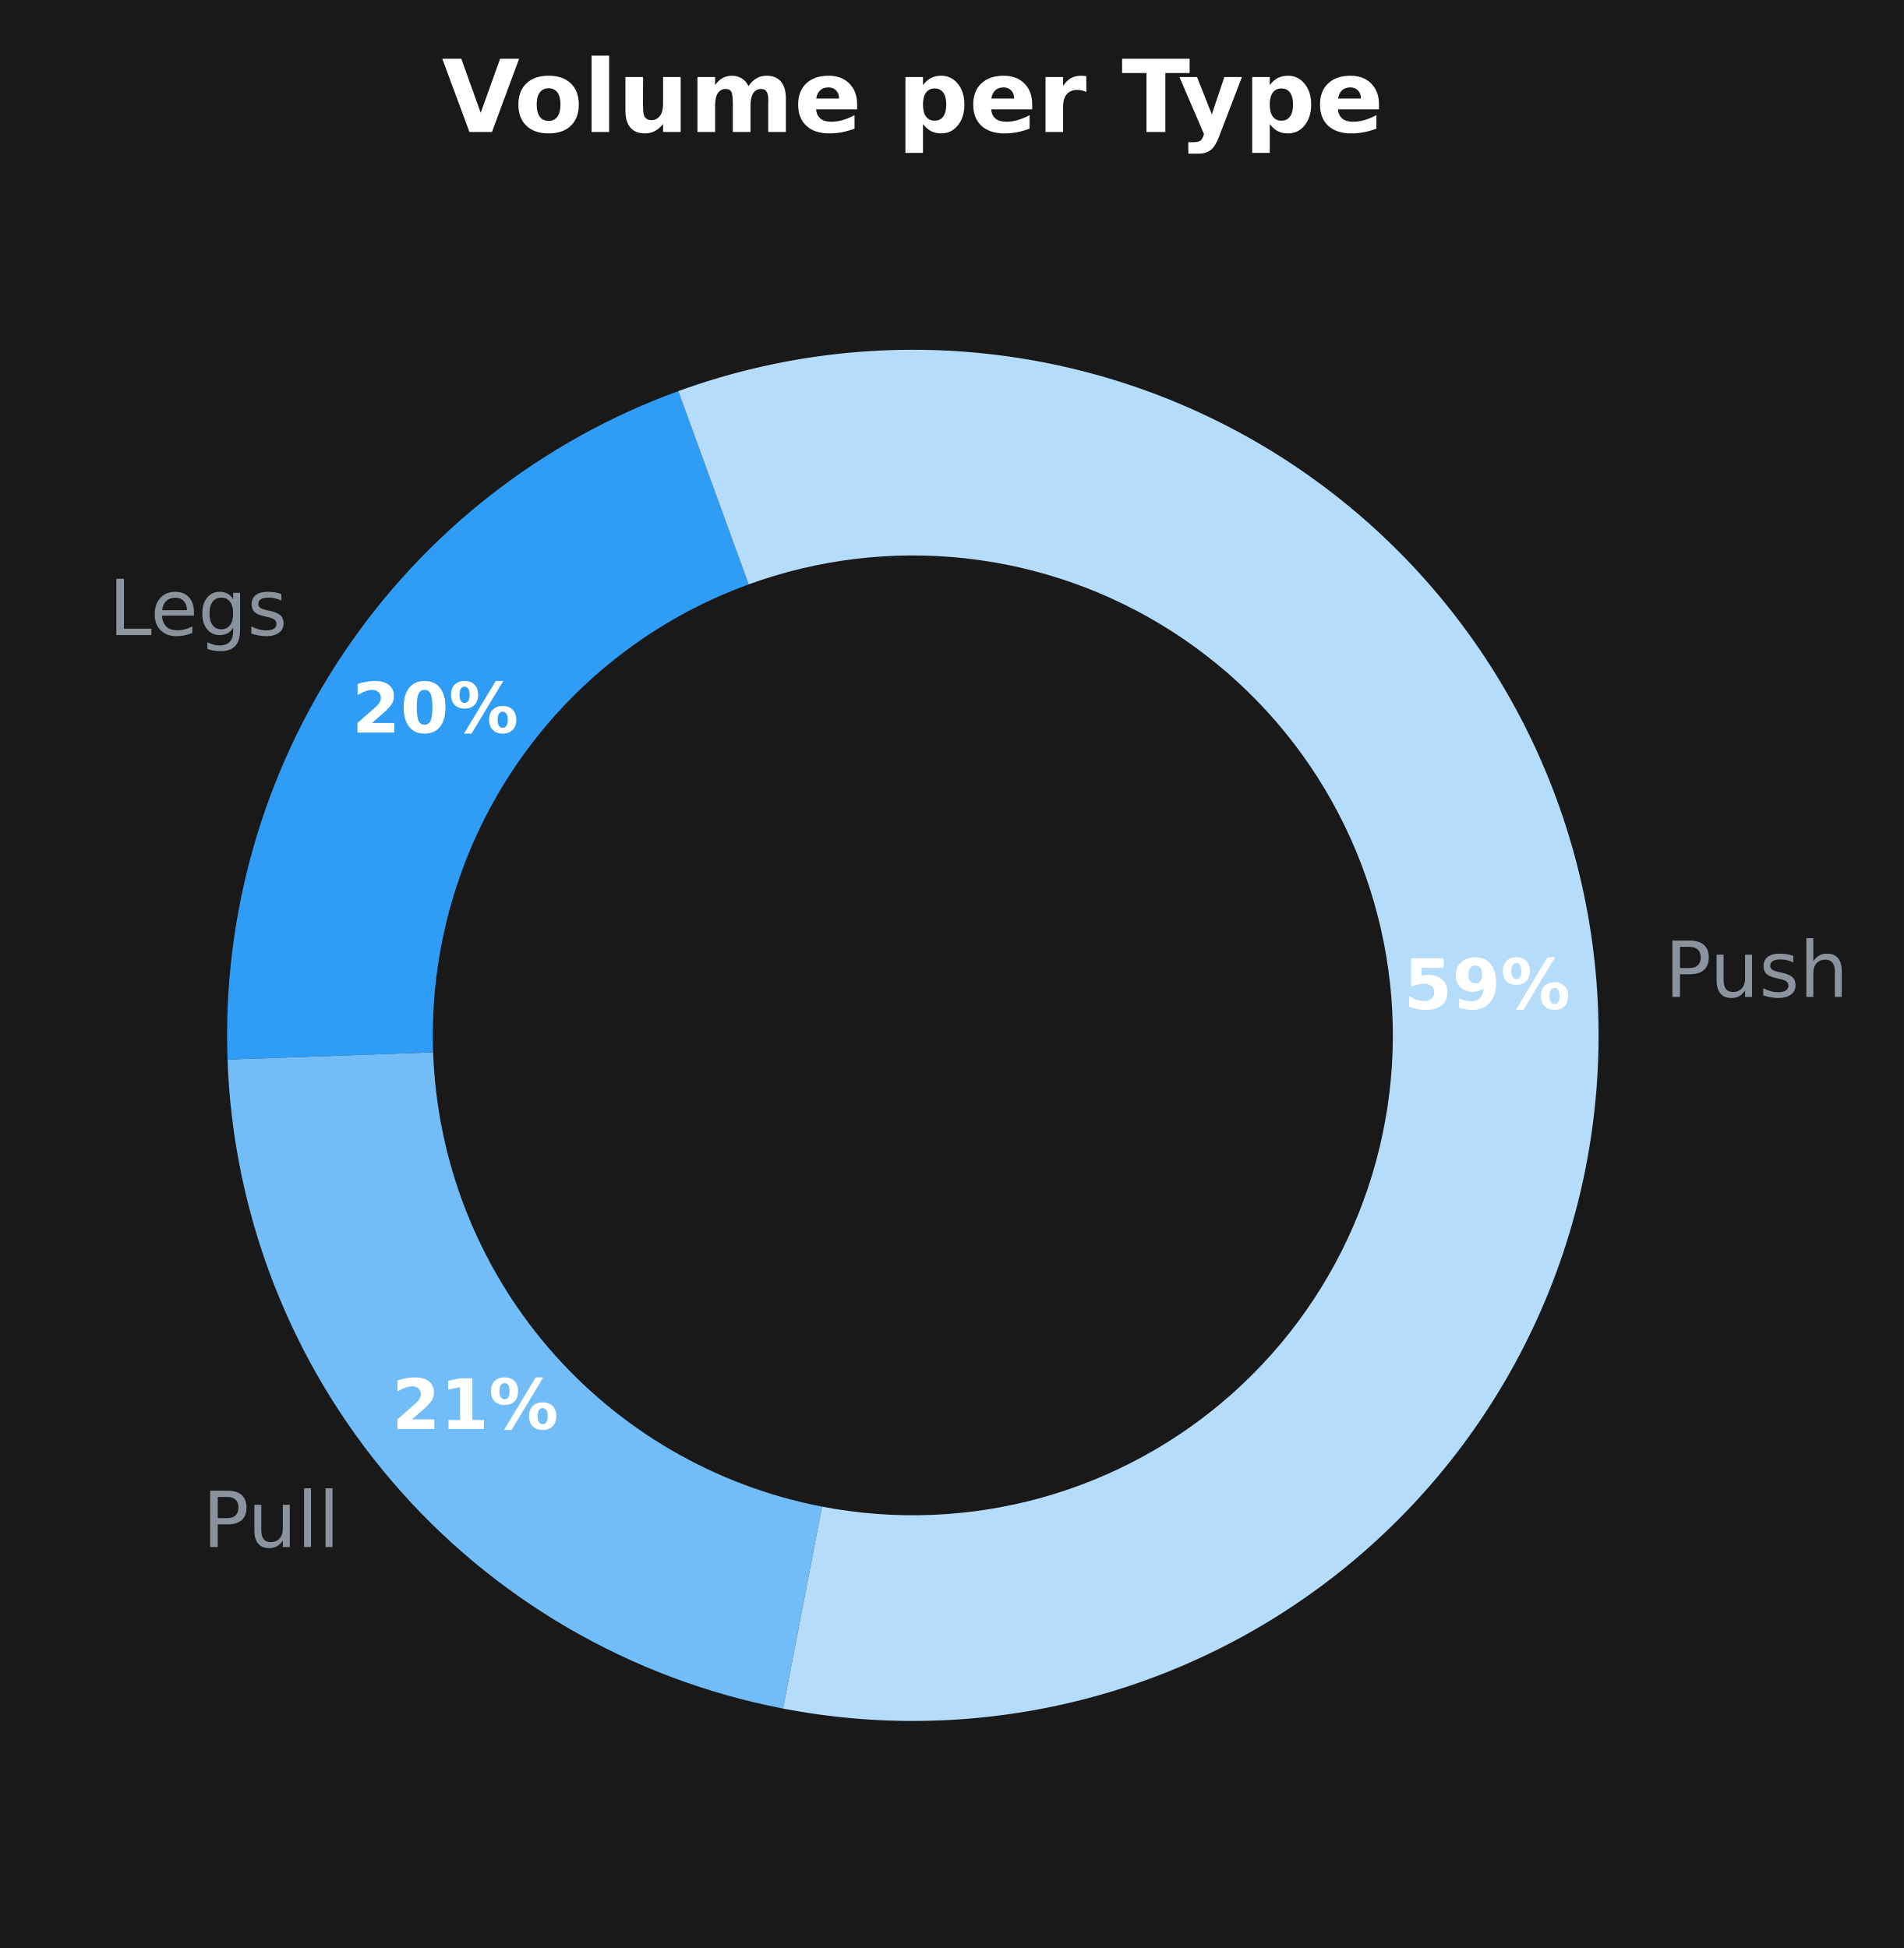
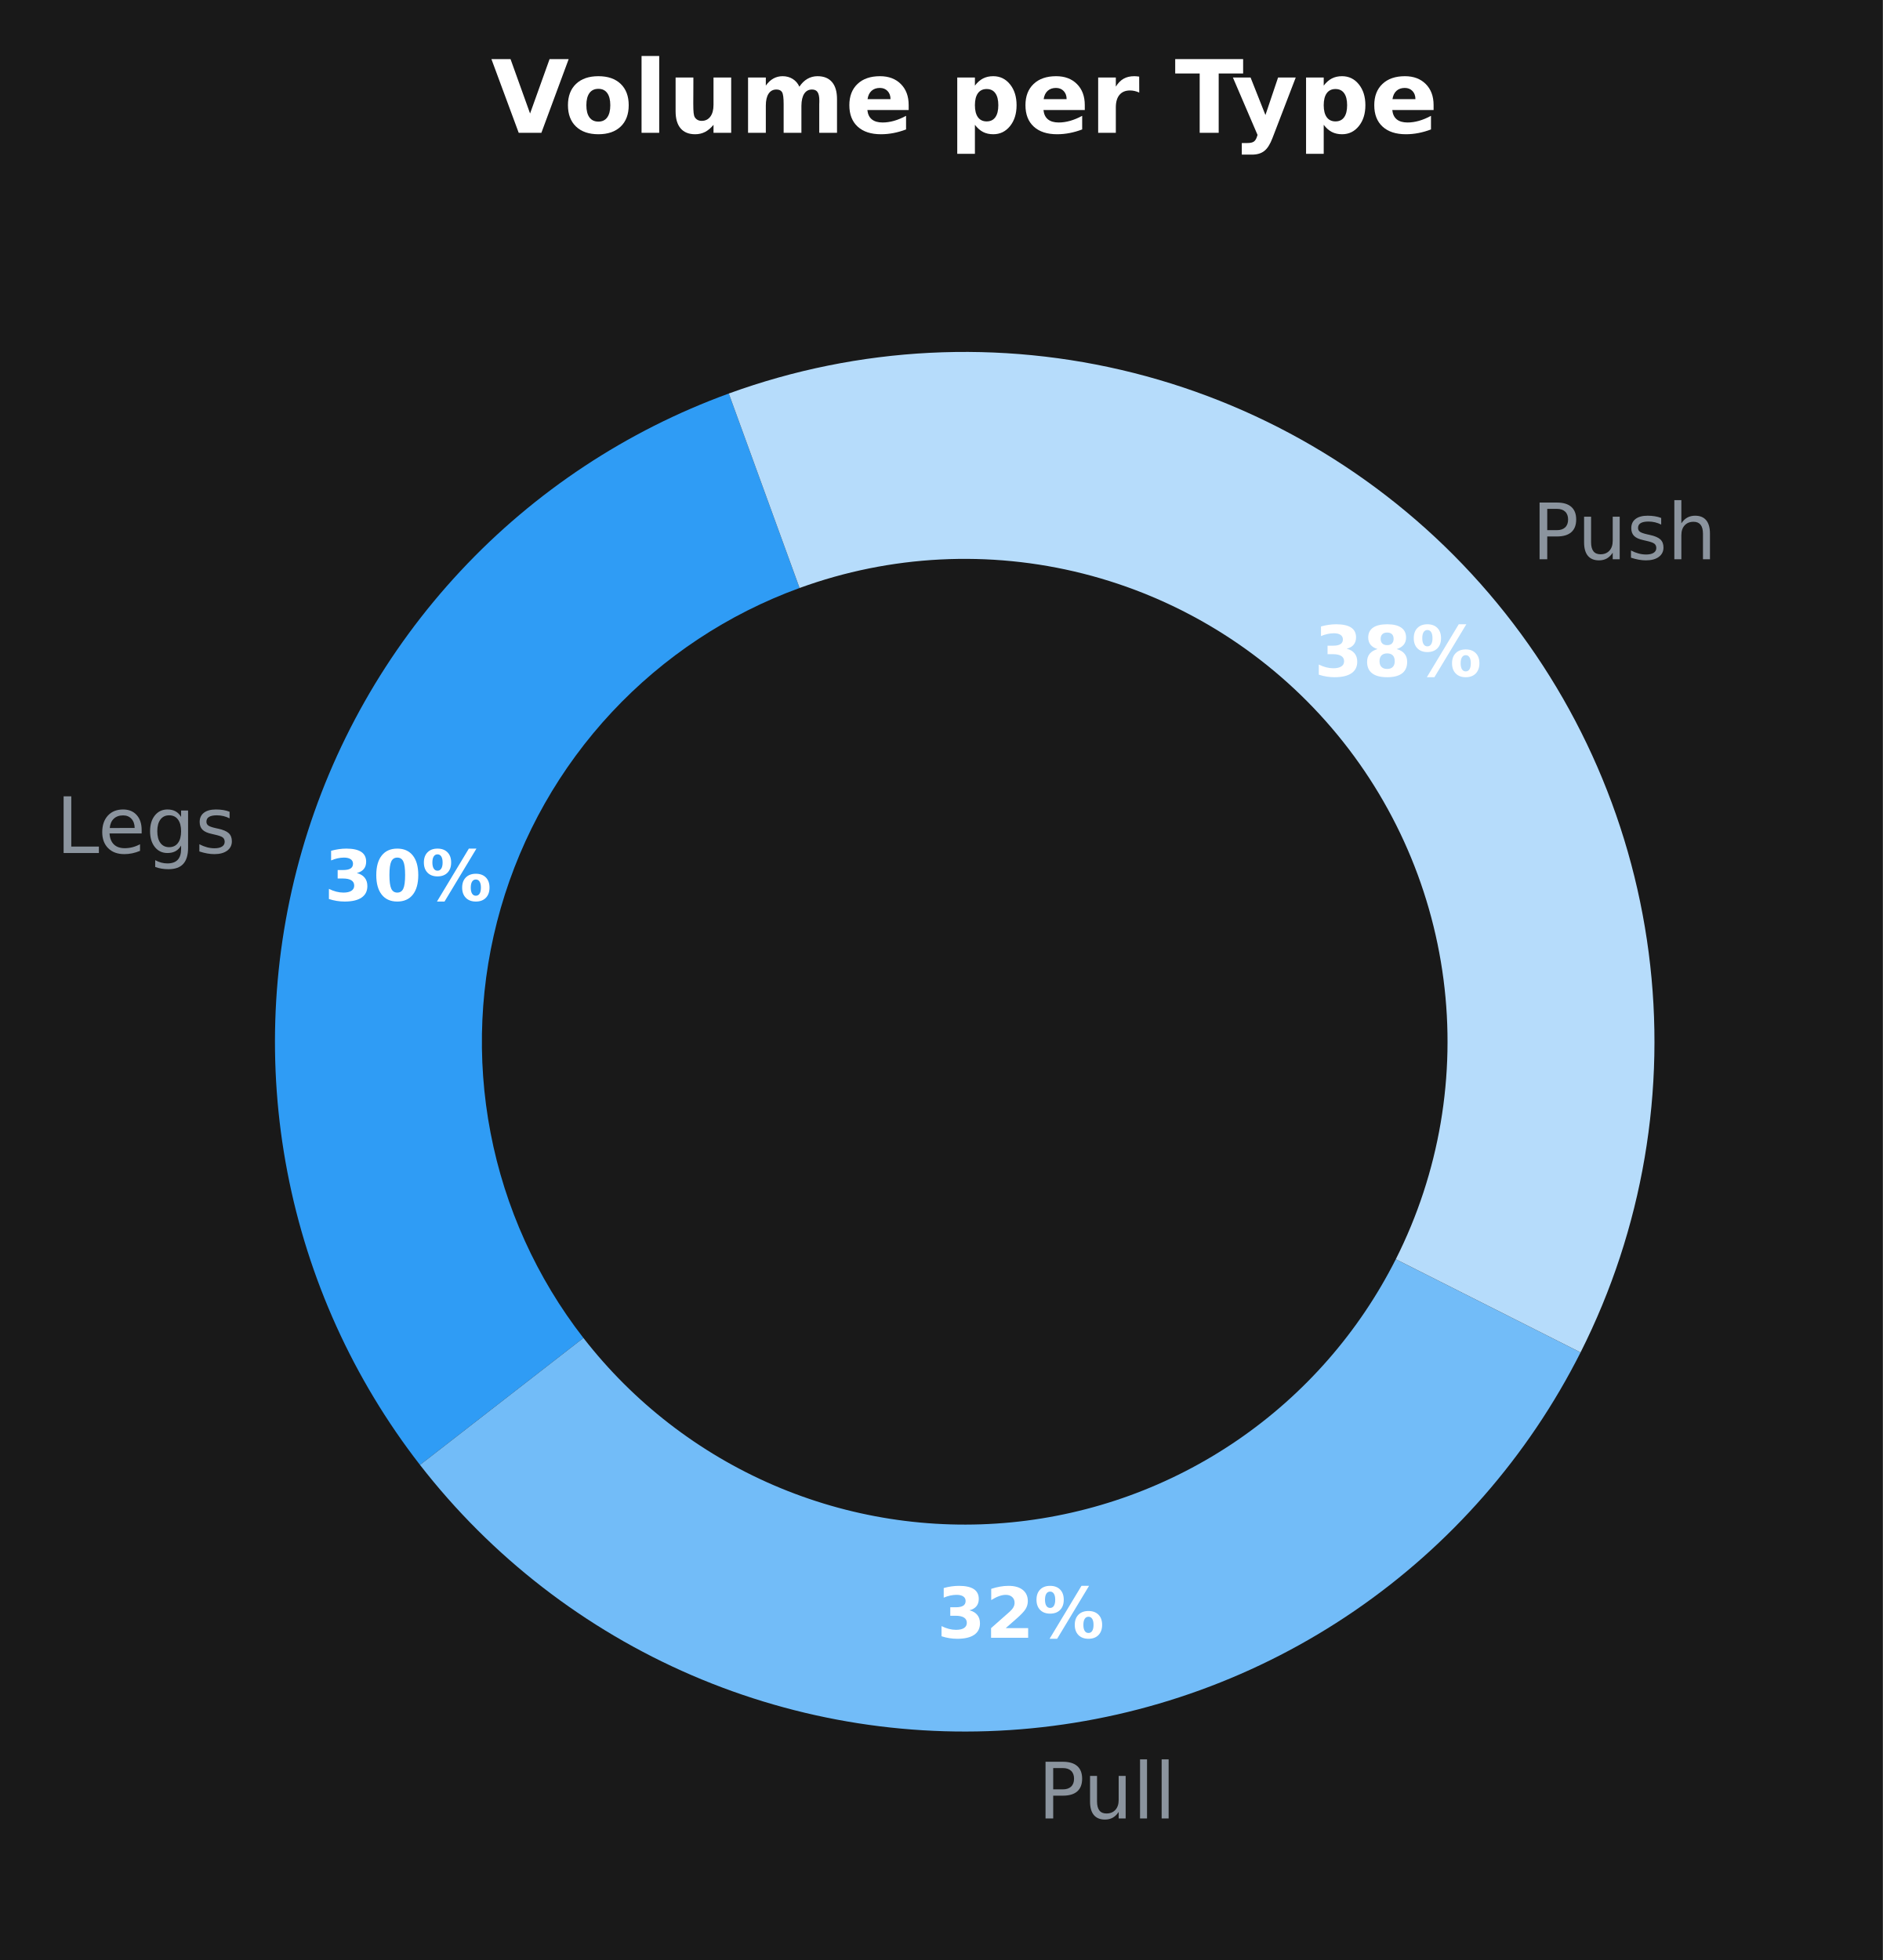
- <svg xmlns="http://www.w3.org/2000/svg" xmlns:xlink="http://www.w3.org/1999/xlink" width="246.287pt" height="252.038pt" viewBox="0 0 246.287 252.038" version="1.1">
+ <svg xmlns="http://www.w3.org/2000/svg" xmlns:xlink="http://www.w3.org/1999/xlink" width="242.144pt" height="252.038pt" viewBox="0 0 242.144 252.038" version="1.1">
  <defs>
    <style type="text/css">*{stroke-linejoin: round; stroke-linecap: butt}</style>
  </defs>
  <g id="figure_1">
    <g id="patch_1">
-       <path d="M 0 252.038  L 246.287 252.038  L 246.287 0  L 0 0  z " style="fill: #191919" />
+       <path d="M 0 252.038  L 242.144 252.038  L 242.144 0  L 0 0  z " style="fill: #191919" />
    </g>
    <g id="axes_1">
      <g id="patch_2">
-         <path d="M 87.741 50.603  C 70.136 57.011 55.005 68.835 44.531 84.37  C 34.057 99.904 28.77 118.365 29.431 137.089  L 56.026 136.15  C 55.563 123.043 59.264 110.121 66.596 99.246  C 73.927 88.372 84.519 80.095 96.843 75.61  z " style="fill: #2f9cf5" />
+         <path d="M 93.726 50.603  C 80.592 55.384 68.772 63.201 59.233 73.416  C 49.694 83.632 42.703 95.958 38.831 109.388  C 34.96 122.818 34.317 136.975 36.955 150.7  C 39.593 164.425 45.438 177.335 54.012 188.373  L 75.028 172.049  C 69.026 164.322 64.934 155.285 63.088 145.677  C 61.241 136.07 61.691 126.16 64.401 116.759  C 67.111 107.358 72.005 98.73 78.682 91.579  C 85.36 84.428 93.634 78.956 102.827 75.61  z " style="fill: #2f9cf5" />
      </g>
      <g id="patch_3">
-         <path d="M 29.431 137.089  C 30.14 157.148 37.636 176.384 50.686 191.633  C 63.736 206.883 81.584 217.26 101.292 221.059  L 106.329 194.929  C 92.533 192.27 80.039 185.005 70.904 174.331  C 61.769 163.656 56.522 150.191 56.026 136.15  z " style="fill: #72bcf8" />
+         <path d="M 54.012 188.373  C 63.192 200.192 75.216 209.497 88.96 215.42  C 102.704 221.343 117.725 223.692 132.621 222.248  C 147.517 220.805 161.808 215.615 174.159 207.163  C 186.509 198.711 196.523 187.27 203.263 173.908  L 179.503 161.923  C 174.785 171.276 167.776 179.285 159.13 185.201  C 150.485 191.118 140.481 194.751 130.054 195.761  C 119.627 196.772 109.112 195.127 99.491 190.981  C 89.871 186.836 81.454 180.322 75.028 172.049  z " style="fill: #72bcf8" />
      </g>
      <g id="patch_4">
-         <path d="M 101.292 221.059  C 114.71 223.645 128.546 223.096 141.717 219.455  C 154.888 215.813 167.041 209.177 177.225 200.066  C 187.409 190.955 195.351 179.612 200.43 166.926  C 205.509 154.24 207.588 140.55 206.505 126.928  C 205.422 113.306 201.206 100.117 194.187 88.393  C 187.167 76.669 177.533 66.723 166.037 59.335  C 154.541 51.948 141.493 47.315 127.912 45.801  C 114.331 44.286 100.582 45.93 87.741 50.603  L 96.843 75.61  C 105.832 72.338 115.456 71.188 124.962 72.248  C 134.469 73.308 143.603 76.551 151.65 81.722  C 159.697 86.894 166.441 93.855 171.355 102.062  C 176.268 110.269 179.219 119.502 179.978 129.037  C 180.736 138.573 179.28 148.155 175.725 157.036  C 172.17 165.916 166.61 173.856 159.481 180.234  C 152.353 186.612 143.845 191.257 134.626 193.806  C 125.406 196.355 115.721 196.739 106.329 194.929  z " style="fill: #b6dcfb" />
+         <path d="M 203.263 173.908  C 211.268 158.038 214.322 140.122 212.025 122.496  C 209.728 104.87 202.186 88.335 190.381 75.046  C 178.576 61.758 163.045 52.319 145.812 47.961  C 128.58 43.603 110.429 44.524 93.726 50.603  L 102.828 75.61  C 114.52 71.354 127.225 70.71 139.288 73.76  C 151.351 76.811 162.222 83.418 170.486 92.72  C 178.749 102.022 184.029 113.597 185.637 125.935  C 187.244 138.273 185.107 150.814 179.503 161.923  z " style="fill: #b6dcfb" />
      </g>
      <g id="matplotlib.axis_1" />
      <g id="matplotlib.axis_2" />
      <g id="text_1">
-         <g style="fill: #8b949e" transform="translate(14.06849 82.17053) scale(0.1 -0.1)">
+         <g style="fill: #8b949e" transform="translate(7.2 109.6905) scale(0.1 -0.1)">
          <defs>
            <path id="DejaVuSans-4c" d="M 628 4666  L 1259 4666  L 1259 531  L 3531 531  L 3531 0  L 628 0  L 628 4666  z " transform="scale(0.015625)" />
            <path id="DejaVuSans-65" d="M 3597 1894  L 3597 1613  L 953 1613  Q 991 1019 1311 708  Q 1631 397 2203 397  Q 2534 397 2845 478  Q 3156 559 3463 722  L 3463 178  Q 3153 47 2828 -22  Q 2503 -91 2169 -91  Q 1331 -91 842 396  Q 353 884 353 1716  Q 353 2575 817 3079  Q 1281 3584 2069 3584  Q 2775 3584 3186 3129  Q 3597 2675 3597 1894  z M 3022 2063  Q 3016 2534 2758 2815  Q 2500 3097 2075 3097  Q 1594 3097 1305 2825  Q 1016 2553 972 2059  L 3022 2063  z " transform="scale(0.015625)" />
            <path id="DejaVuSans-67" d="M 2906 1791  Q 2906 2416 2648 2759  Q 2391 3103 1925 3103  Q 1463 3103 1205 2759  Q 947 2416 947 1791  Q 947 1169 1205 825  Q 1463 481 1925 481  Q 2391 481 2648 825  Q 2906 1169 2906 1791  z M 3481 434  Q 3481 -459 3084 -895  Q 2688 -1331 1869 -1331  Q 1566 -1331 1297 -1286  Q 1028 -1241 775 -1147  L 775 -588  Q 1028 -725 1275 -790  Q 1522 -856 1778 -856  Q 2344 -856 2625 -561  Q 2906 -266 2906 331  L 2906 616  Q 2728 306 2450 153  Q 2172 0 1784 0  Q 1141 0 747 490  Q 353 981 353 1791  Q 353 2603 747 3093  Q 1141 3584 1784 3584  Q 2172 3584 2450 3431  Q 2728 3278 2906 2969  L 2906 3500  L 3481 3500  L 3481 434  z " transform="scale(0.015625)" />
            <path id="DejaVuSans-73" d="M 2834 3397  L 2834 2853  Q 2591 2978 2328 3040  Q 2066 3103 1784 3103  Q 1356 3103 1142 2972  Q 928 2841 928 2578  Q 928 2378 1081 2264  Q 1234 2150 1697 2047  L 1894 2003  Q 2506 1872 2764 1633  Q 3022 1394 3022 966  Q 3022 478 2636 193  Q 2250 -91 1575 -91  Q 1294 -91 989 -36  Q 684 19 347 128  L 347 722  Q 666 556 975 473  Q 1284 391 1588 391  Q 1994 391 2212 530  Q 2431 669 2431 922  Q 2431 1156 2273 1281  Q 2116 1406 1581 1522  L 1381 1569  Q 847 1681 609 1914  Q 372 2147 372 2553  Q 372 3047 722 3315  Q 1072 3584 1716 3584  Q 2034 3584 2315 3537  Q 2597 3491 2834 3397  z " transform="scale(0.015625)" />
          </defs>
          <use xlink:href="#DejaVuSans-4c" />
          <use xlink:href="#DejaVuSans-65" transform="translate(53.96289 0)" />
          <use xlink:href="#DejaVuSans-67" transform="translate(115.4863 0)" />
          <use xlink:href="#DejaVuSans-73" transform="translate(178.9629 0)" />
        </g>
      </g>
      <g id="text_2">
-         <g style="fill: #ffffff" transform="translate(45.52782 94.78747) scale(0.09 -0.09)">
+         <g style="fill: #ffffff" transform="translate(41.69731 115.8027) scale(0.09 -0.09)">
          <defs>
-             <path id="DejaVuSans-Bold-32" d="M 1844 884  L 3897 884  L 3897 0  L 506 0  L 506 884  L 2209 2388  Q 2438 2594 2547 2791  Q 2656 2988 2656 3200  Q 2656 3528 2436 3728  Q 2216 3928 1850 3928  Q 1569 3928 1234 3808  Q 900 3688 519 3450  L 519 4475  Q 925 4609 1322 4679  Q 1719 4750 2100 4750  Q 2938 4750 3402 4381  Q 3866 4013 3866 3353  Q 3866 2972 3669 2642  Q 3472 2313 2841 1759  L 1844 884  z " transform="scale(0.015625)" />
+             <path id="DejaVuSans-Bold-33" d="M 2981 2516  Q 3453 2394 3698 2092  Q 3944 1791 3944 1325  Q 3944 631 3412 270  Q 2881 -91 1863 -91  Q 1503 -91 1142 -33  Q 781 25 428 141  L 428 1069  Q 766 900 1098 814  Q 1431 728 1753 728  Q 2231 728 2486 893  Q 2741 1059 2741 1369  Q 2741 1688 2480 1852  Q 2219 2016 1709 2016  L 1228 2016  L 1228 2791  L 1734 2791  Q 2188 2791 2409 2933  Q 2631 3075 2631 3366  Q 2631 3634 2415 3781  Q 2200 3928 1806 3928  Q 1516 3928 1219 3862  Q 922 3797 628 3669  L 628 4550  Q 984 4650 1334 4700  Q 1684 4750 2022 4750  Q 2931 4750 3382 4451  Q 3834 4153 3834 3553  Q 3834 3144 3618 2883  Q 3403 2622 2981 2516  z " transform="scale(0.015625)" />
            <path id="DejaVuSans-Bold-30" d="M 2944 2338  Q 2944 3213 2780 3570  Q 2616 3928 2228 3928  Q 1841 3928 1675 3570  Q 1509 3213 1509 2338  Q 1509 1453 1675 1090  Q 1841 728 2228 728  Q 2613 728 2778 1090  Q 2944 1453 2944 2338  z M 4147 2328  Q 4147 1169 3647 539  Q 3147 -91 2228 -91  Q 1306 -91 806 539  Q 306 1169 306 2328  Q 306 3491 806 4120  Q 1306 4750 2228 4750  Q 3147 4750 3647 4120  Q 4147 3491 4147 2328  z " transform="scale(0.015625)" />
            <path id="DejaVuSans-Bold-25" d="M 4959 1925  Q 4738 1925 4616 1733  Q 4494 1541 4494 1184  Q 4494 825 4614 633  Q 4734 441 4959 441  Q 5184 441 5303 633  Q 5422 825 5422 1184  Q 5422 1541 5301 1733  Q 5181 1925 4959 1925  z M 4959 2450  Q 5541 2450 5875 2112  Q 6209 1775 6209 1184  Q 6209 594 5875 251  Q 5541 -91 4959 -91  Q 4378 -91 4042 251  Q 3706 594 3706 1184  Q 3706 1772 4042 2111  Q 4378 2450 4959 2450  z M 2094 -91  L 1403 -91  L 4319 4750  L 5013 4750  L 2094 -91  z M 1453 4750  Q 2034 4750 2367 4411  Q 2700 4072 2700 3481  Q 2700 2891 2367 2550  Q 2034 2209 1453 2209  Q 872 2209 539 2550  Q 206 2891 206 3481  Q 206 4072 539 4411  Q 872 4750 1453 4750  z M 1453 4225  Q 1228 4225 1106 4031  Q 984 3838 984 3481  Q 984 3122 1106 2926  Q 1228 2731 1453 2731  Q 1678 2731 1798 2926  Q 1919 3122 1919 3481  Q 1919 3838 1797 4031  Q 1675 4225 1453 4225  z " transform="scale(0.015625)" />
          </defs>
-           <use xlink:href="#DejaVuSans-Bold-32" />
+           <use xlink:href="#DejaVuSans-Bold-33" />
          <use xlink:href="#DejaVuSans-Bold-30" transform="translate(69.58008 0)" />
          <use xlink:href="#DejaVuSans-Bold-25" transform="translate(139.1602 0)" />
        </g>
      </g>
      <g id="text_3">
-         <g style="fill: #8b949e" transform="translate(26.19818 200.1603) scale(0.1 -0.1)">
+         <g style="fill: #8b949e" transform="translate(133.477 233.8367) scale(0.1 -0.1)">
          <defs>
            <path id="DejaVuSans-50" d="M 1259 4147  L 1259 2394  L 2053 2394  Q 2494 2394 2734 2622  Q 2975 2850 2975 3272  Q 2975 3691 2734 3919  Q 2494 4147 2053 4147  L 1259 4147  z M 628 4666  L 2053 4666  Q 2838 4666 3239 4311  Q 3641 3956 3641 3272  Q 3641 2581 3239 2228  Q 2838 1875 2053 1875  L 1259 1875  L 1259 0  L 628 0  L 628 4666  z " transform="scale(0.015625)" />
            <path id="DejaVuSans-75" d="M 544 1381  L 544 3500  L 1119 3500  L 1119 1403  Q 1119 906 1312 657  Q 1506 409 1894 409  Q 2359 409 2629 706  Q 2900 1003 2900 1516  L 2900 3500  L 3475 3500  L 3475 0  L 2900 0  L 2900 538  Q 2691 219 2414 64  Q 2138 -91 1772 -91  Q 1169 -91 856 284  Q 544 659 544 1381  z M 1991 3584  L 1991 3584  z " transform="scale(0.015625)" />
            <path id="DejaVuSans-6c" d="M 603 4863  L 1178 4863  L 1178 0  L 603 0  L 603 4863  z " transform="scale(0.015625)" />
          </defs>
          <use xlink:href="#DejaVuSans-50" />
          <use xlink:href="#DejaVuSans-75" transform="translate(58.55273 0)" />
          <use xlink:href="#DejaVuSans-6c" transform="translate(121.9316 0)" />
          <use xlink:href="#DejaVuSans-6c" transform="translate(149.7148 0)" />
        </g>
      </g>
      <g id="text_4">
-         <g style="fill: #ffffff" transform="translate(50.69788 184.8887) scale(0.09 -0.09)">
+         <g style="fill: #ffffff" transform="translate(120.481 210.6053) scale(0.09 -0.09)">
          <defs>
-             <path id="DejaVuSans-Bold-31" d="M 750 831  L 1813 831  L 1813 3847  L 722 3622  L 722 4441  L 1806 4666  L 2950 4666  L 2950 831  L 4013 831  L 4013 0  L 750 0  L 750 831  z " transform="scale(0.015625)" />
+             <path id="DejaVuSans-Bold-32" d="M 1844 884  L 3897 884  L 3897 0  L 506 0  L 506 884  L 2209 2388  Q 2438 2594 2547 2791  Q 2656 2988 2656 3200  Q 2656 3528 2436 3728  Q 2216 3928 1850 3928  Q 1569 3928 1234 3808  Q 900 3688 519 3450  L 519 4475  Q 925 4609 1322 4679  Q 1719 4750 2100 4750  Q 2938 4750 3402 4381  Q 3866 4013 3866 3353  Q 3866 2972 3669 2642  Q 3472 2313 2841 1759  L 1844 884  z " transform="scale(0.015625)" />
          </defs>
-           <use xlink:href="#DejaVuSans-Bold-32" />
-           <use xlink:href="#DejaVuSans-Bold-31" transform="translate(69.58008 0)" />
+           <use xlink:href="#DejaVuSans-Bold-33" />
+           <use xlink:href="#DejaVuSans-Bold-32" transform="translate(69.58008 0)" />
          <use xlink:href="#DejaVuSans-Bold-25" transform="translate(139.1602 0)" />
        </g>
      </g>
      <g id="text_5">
-         <g style="fill: #8b949e" transform="translate(215.3475 128.9848) scale(0.1 -0.1)">
+         <g style="fill: #8b949e" transform="translate(197.0123 71.9147) scale(0.1 -0.1)">
          <defs>
            <path id="DejaVuSans-68" d="M 3513 2113  L 3513 0  L 2938 0  L 2938 2094  Q 2938 2591 2744 2837  Q 2550 3084 2163 3084  Q 1697 3084 1428 2787  Q 1159 2491 1159 1978  L 1159 0  L 581 0  L 581 4863  L 1159 4863  L 1159 2956  Q 1366 3272 1645 3428  Q 1925 3584 2291 3584  Q 2894 3584 3203 3211  Q 3513 2838 3513 2113  z " transform="scale(0.015625)" />
          </defs>
          <use xlink:href="#DejaVuSans-50" />
          <use xlink:href="#DejaVuSans-75" transform="translate(58.55273 0)" />
          <use xlink:href="#DejaVuSans-73" transform="translate(121.9316 0)" />
          <use xlink:href="#DejaVuSans-68" transform="translate(174.0312 0)" />
        </g>
      </g>
      <g id="text_6">
-         <g style="fill: #ffffff" transform="translate(181.5858 130.5365) scale(0.09 -0.09)">
+         <g style="fill: #ffffff" transform="translate(168.9989 86.95575) scale(0.09 -0.09)">
          <defs>
-             <path id="DejaVuSans-Bold-35" d="M 678 4666  L 3669 4666  L 3669 3781  L 1638 3781  L 1638 3059  Q 1775 3097 1914 3117  Q 2053 3138 2203 3138  Q 3056 3138 3531 2711  Q 4006 2284 4006 1522  Q 4006 766 3489 337  Q 2972 -91 2053 -91  Q 1656 -91 1267 -14  Q 878 63 494 219  L 494 1166  Q 875 947 1217 837  Q 1559 728 1863 728  Q 2300 728 2551 942  Q 2803 1156 2803 1522  Q 2803 1891 2551 2103  Q 2300 2316 1863 2316  Q 1603 2316 1309 2248  Q 1016 2181 678 2041  L 678 4666  z " transform="scale(0.015625)" />
-             <path id="DejaVuSans-Bold-39" d="M 641 103  L 641 966  Q 928 831 1190 764  Q 1453 697 1709 697  Q 2247 697 2547 995  Q 2847 1294 2900 1881  Q 2688 1725 2447 1647  Q 2206 1569 1925 1569  Q 1209 1569 770 1986  Q 331 2403 331 3084  Q 331 3838 820 4291  Q 1309 4744 2131 4744  Q 3044 4744 3544 4128  Q 4044 3513 4044 2388  Q 4044 1231 3459 570  Q 2875 -91 1856 -91  Q 1528 -91 1228 -42  Q 928 6 641 103  z M 2125 2350  Q 2441 2350 2600 2554  Q 2759 2759 2759 3169  Q 2759 3575 2600 3781  Q 2441 3988 2125 3988  Q 1809 3988 1650 3781  Q 1491 3575 1491 3169  Q 1491 2759 1650 2554  Q 1809 2350 2125 2350  z " transform="scale(0.015625)" />
+             <path id="DejaVuSans-Bold-38" d="M 2228 2088  Q 1891 2088 1709 1903  Q 1528 1719 1528 1375  Q 1528 1031 1709 848  Q 1891 666 2228 666  Q 2563 666 2741 848  Q 2919 1031 2919 1375  Q 2919 1722 2741 1905  Q 2563 2088 2228 2088  z M 1350 2484  Q 925 2613 709 2878  Q 494 3144 494 3541  Q 494 4131 934 4440  Q 1375 4750 2228 4750  Q 3075 4750 3515 4442  Q 3956 4134 3956 3541  Q 3956 3144 3739 2878  Q 3522 2613 3097 2484  Q 3572 2353 3814 2058  Q 4056 1763 4056 1313  Q 4056 619 3595 264  Q 3134 -91 2228 -91  Q 1319 -91 855 264  Q 391 619 391 1313  Q 391 1763 633 2058  Q 875 2353 1350 2484  z M 1631 3419  Q 1631 3141 1786 2991  Q 1941 2841 2228 2841  Q 2509 2841 2662 2991  Q 2816 3141 2816 3419  Q 2816 3697 2662 3845  Q 2509 3994 2228 3994  Q 1941 3994 1786 3844  Q 1631 3694 1631 3419  z " transform="scale(0.015625)" />
          </defs>
-           <use xlink:href="#DejaVuSans-Bold-35" />
-           <use xlink:href="#DejaVuSans-Bold-39" transform="translate(69.58008 0)" />
+           <use xlink:href="#DejaVuSans-Bold-33" />
+           <use xlink:href="#DejaVuSans-Bold-38" transform="translate(69.58008 0)" />
          <use xlink:href="#DejaVuSans-Bold-25" transform="translate(139.1602 0)" />
        </g>
      </g>
      <g id="text_7">
-         <g style="fill: #ffffff" transform="translate(57.15062 17.07797) scale(0.13 -0.13)">
+         <g style="fill: #ffffff" transform="translate(63.13511 17.07797) scale(0.13 -0.13)">
          <defs>
            <path id="DejaVuSans-Bold-56" d="M 31 4666  L 1241 4666  L 2478 1222  L 3713 4666  L 4922 4666  L 3194 0  L 1759 0  L 31 4666  z " transform="scale(0.015625)" />
            <path id="DejaVuSans-Bold-6f" d="M 2203 2784  Q 1831 2784 1636 2517  Q 1441 2250 1441 1747  Q 1441 1244 1636 976  Q 1831 709 2203 709  Q 2569 709 2762 976  Q 2956 1244 2956 1747  Q 2956 2250 2762 2517  Q 2569 2784 2203 2784  z M 2203 3584  Q 3106 3584 3614 3096  Q 4122 2609 4122 1747  Q 4122 884 3614 396  Q 3106 -91 2203 -91  Q 1297 -91 786 396  Q 275 884 275 1747  Q 275 2609 786 3096  Q 1297 3584 2203 3584  z " transform="scale(0.015625)" />
            <path id="DejaVuSans-Bold-6c" d="M 538 4863  L 1656 4863  L 1656 0  L 538 0  L 538 4863  z " transform="scale(0.015625)" />
            <path id="DejaVuSans-Bold-75" d="M 500 1363  L 500 3500  L 1625 3500  L 1625 3150  Q 1625 2866 1622 2436  Q 1619 2006 1619 1863  Q 1619 1441 1641 1255  Q 1663 1069 1716 984  Q 1784 875 1895 815  Q 2006 756 2150 756  Q 2500 756 2700 1025  Q 2900 1294 2900 1772  L 2900 3500  L 4019 3500  L 4019 0  L 2900 0  L 2900 506  Q 2647 200 2364 54  Q 2081 -91 1741 -91  Q 1134 -91 817 281  Q 500 653 500 1363  z " transform="scale(0.015625)" />
            <path id="DejaVuSans-Bold-6d" d="M 3781 2919  Q 3994 3244 4286 3414  Q 4578 3584 4928 3584  Q 5531 3584 5847 3212  Q 6163 2841 6163 2131  L 6163 0  L 5038 0  L 5038 1825  Q 5041 1866 5042 1909  Q 5044 1953 5044 2034  Q 5044 2406 4934 2573  Q 4825 2741 4581 2741  Q 4263 2741 4089 2478  Q 3916 2216 3909 1719  L 3909 0  L 2784 0  L 2784 1825  Q 2784 2406 2684 2573  Q 2584 2741 2328 2741  Q 2006 2741 1831 2477  Q 1656 2213 1656 1722  L 1656 0  L 531 0  L 531 3500  L 1656 3500  L 1656 2988  Q 1863 3284 2130 3434  Q 2397 3584 2719 3584  Q 3081 3584 3359 3409  Q 3638 3234 3781 2919  z " transform="scale(0.015625)" />
            <path id="DejaVuSans-Bold-65" d="M 4031 1759  L 4031 1441  L 1416 1441  Q 1456 1047 1700 850  Q 1944 653 2381 653  Q 2734 653 3104 758  Q 3475 863 3866 1075  L 3866 213  Q 3469 63 3072 -14  Q 2675 -91 2278 -91  Q 1328 -91 801 392  Q 275 875 275 1747  Q 275 2603 792 3093  Q 1309 3584 2216 3584  Q 3041 3584 3536 3087  Q 4031 2591 4031 1759  z M 2881 2131  Q 2881 2450 2695 2645  Q 2509 2841 2209 2841  Q 1884 2841 1681 2658  Q 1478 2475 1428 2131  L 2881 2131  z " transform="scale(0.015625)" />
            <path id="DejaVuSans-Bold-20" transform="scale(0.015625)" />
            <path id="DejaVuSans-Bold-70" d="M 1656 506  L 1656 -1331  L 538 -1331  L 538 3500  L 1656 3500  L 1656 2988  Q 1888 3294 2169 3439  Q 2450 3584 2816 3584  Q 3463 3584 3878 3070  Q 4294 2556 4294 1747  Q 4294 938 3878 423  Q 3463 -91 2816 -91  Q 2450 -91 2169 54  Q 1888 200 1656 506  z M 2400 2772  Q 2041 2772 1848 2508  Q 1656 2244 1656 1747  Q 1656 1250 1848 986  Q 2041 722 2400 722  Q 2759 722 2948 984  Q 3138 1247 3138 1747  Q 3138 2247 2948 2509  Q 2759 2772 2400 2772  z " transform="scale(0.015625)" />
            <path id="DejaVuSans-Bold-72" d="M 3138 2547  Q 2991 2616 2845 2648  Q 2700 2681 2553 2681  Q 2122 2681 1889 2404  Q 1656 2128 1656 1613  L 1656 0  L 538 0  L 538 3500  L 1656 3500  L 1656 2925  Q 1872 3269 2151 3426  Q 2431 3584 2822 3584  Q 2878 3584 2943 3579  Q 3009 3575 3134 3559  L 3138 2547  z " transform="scale(0.015625)" />
            <path id="DejaVuSans-Bold-54" d="M 31 4666  L 4331 4666  L 4331 3756  L 2784 3756  L 2784 0  L 1581 0  L 1581 3756  L 31 3756  L 31 4666  z " transform="scale(0.015625)" />
            <path id="DejaVuSans-Bold-79" d="M 78 3500  L 1197 3500  L 2138 1125  L 2938 3500  L 4056 3500  L 2584 -331  Q 2363 -916 2067 -1148  Q 1772 -1381 1288 -1381  L 641 -1381  L 641 -647  L 991 -647  Q 1275 -647 1404 -556  Q 1534 -466 1606 -231  L 1638 -134  L 78 3500  z " transform="scale(0.015625)" />
          </defs>
          <use xlink:href="#DejaVuSans-Bold-56" />
          <use xlink:href="#DejaVuSans-Bold-6f" transform="translate(71.89258 0)" />
          <use xlink:href="#DejaVuSans-Bold-6c" transform="translate(140.5938 0)" />
          <use xlink:href="#DejaVuSans-Bold-75" transform="translate(174.8711 0)" />
          <use xlink:href="#DejaVuSans-Bold-6d" transform="translate(246.0625 0)" />
          <use xlink:href="#DejaVuSans-Bold-65" transform="translate(350.2617 0)" />
          <use xlink:href="#DejaVuSans-Bold-20" transform="translate(418.084 0)" />
          <use xlink:href="#DejaVuSans-Bold-70" transform="translate(452.8984 0)" />
          <use xlink:href="#DejaVuSans-Bold-65" transform="translate(524.4805 0)" />
          <use xlink:href="#DejaVuSans-Bold-72" transform="translate(592.3027 0)" />
          <use xlink:href="#DejaVuSans-Bold-20" transform="translate(641.6191 0)" />
          <use xlink:href="#DejaVuSans-Bold-54" transform="translate(676.4336 0)" />
          <use xlink:href="#DejaVuSans-Bold-79" transform="translate(732.7715 0)" />
          <use xlink:href="#DejaVuSans-Bold-70" transform="translate(797.957 0)" />
          <use xlink:href="#DejaVuSans-Bold-65" transform="translate(869.5391 0)" />
        </g>
      </g>
    </g>
  </g>
</svg>
